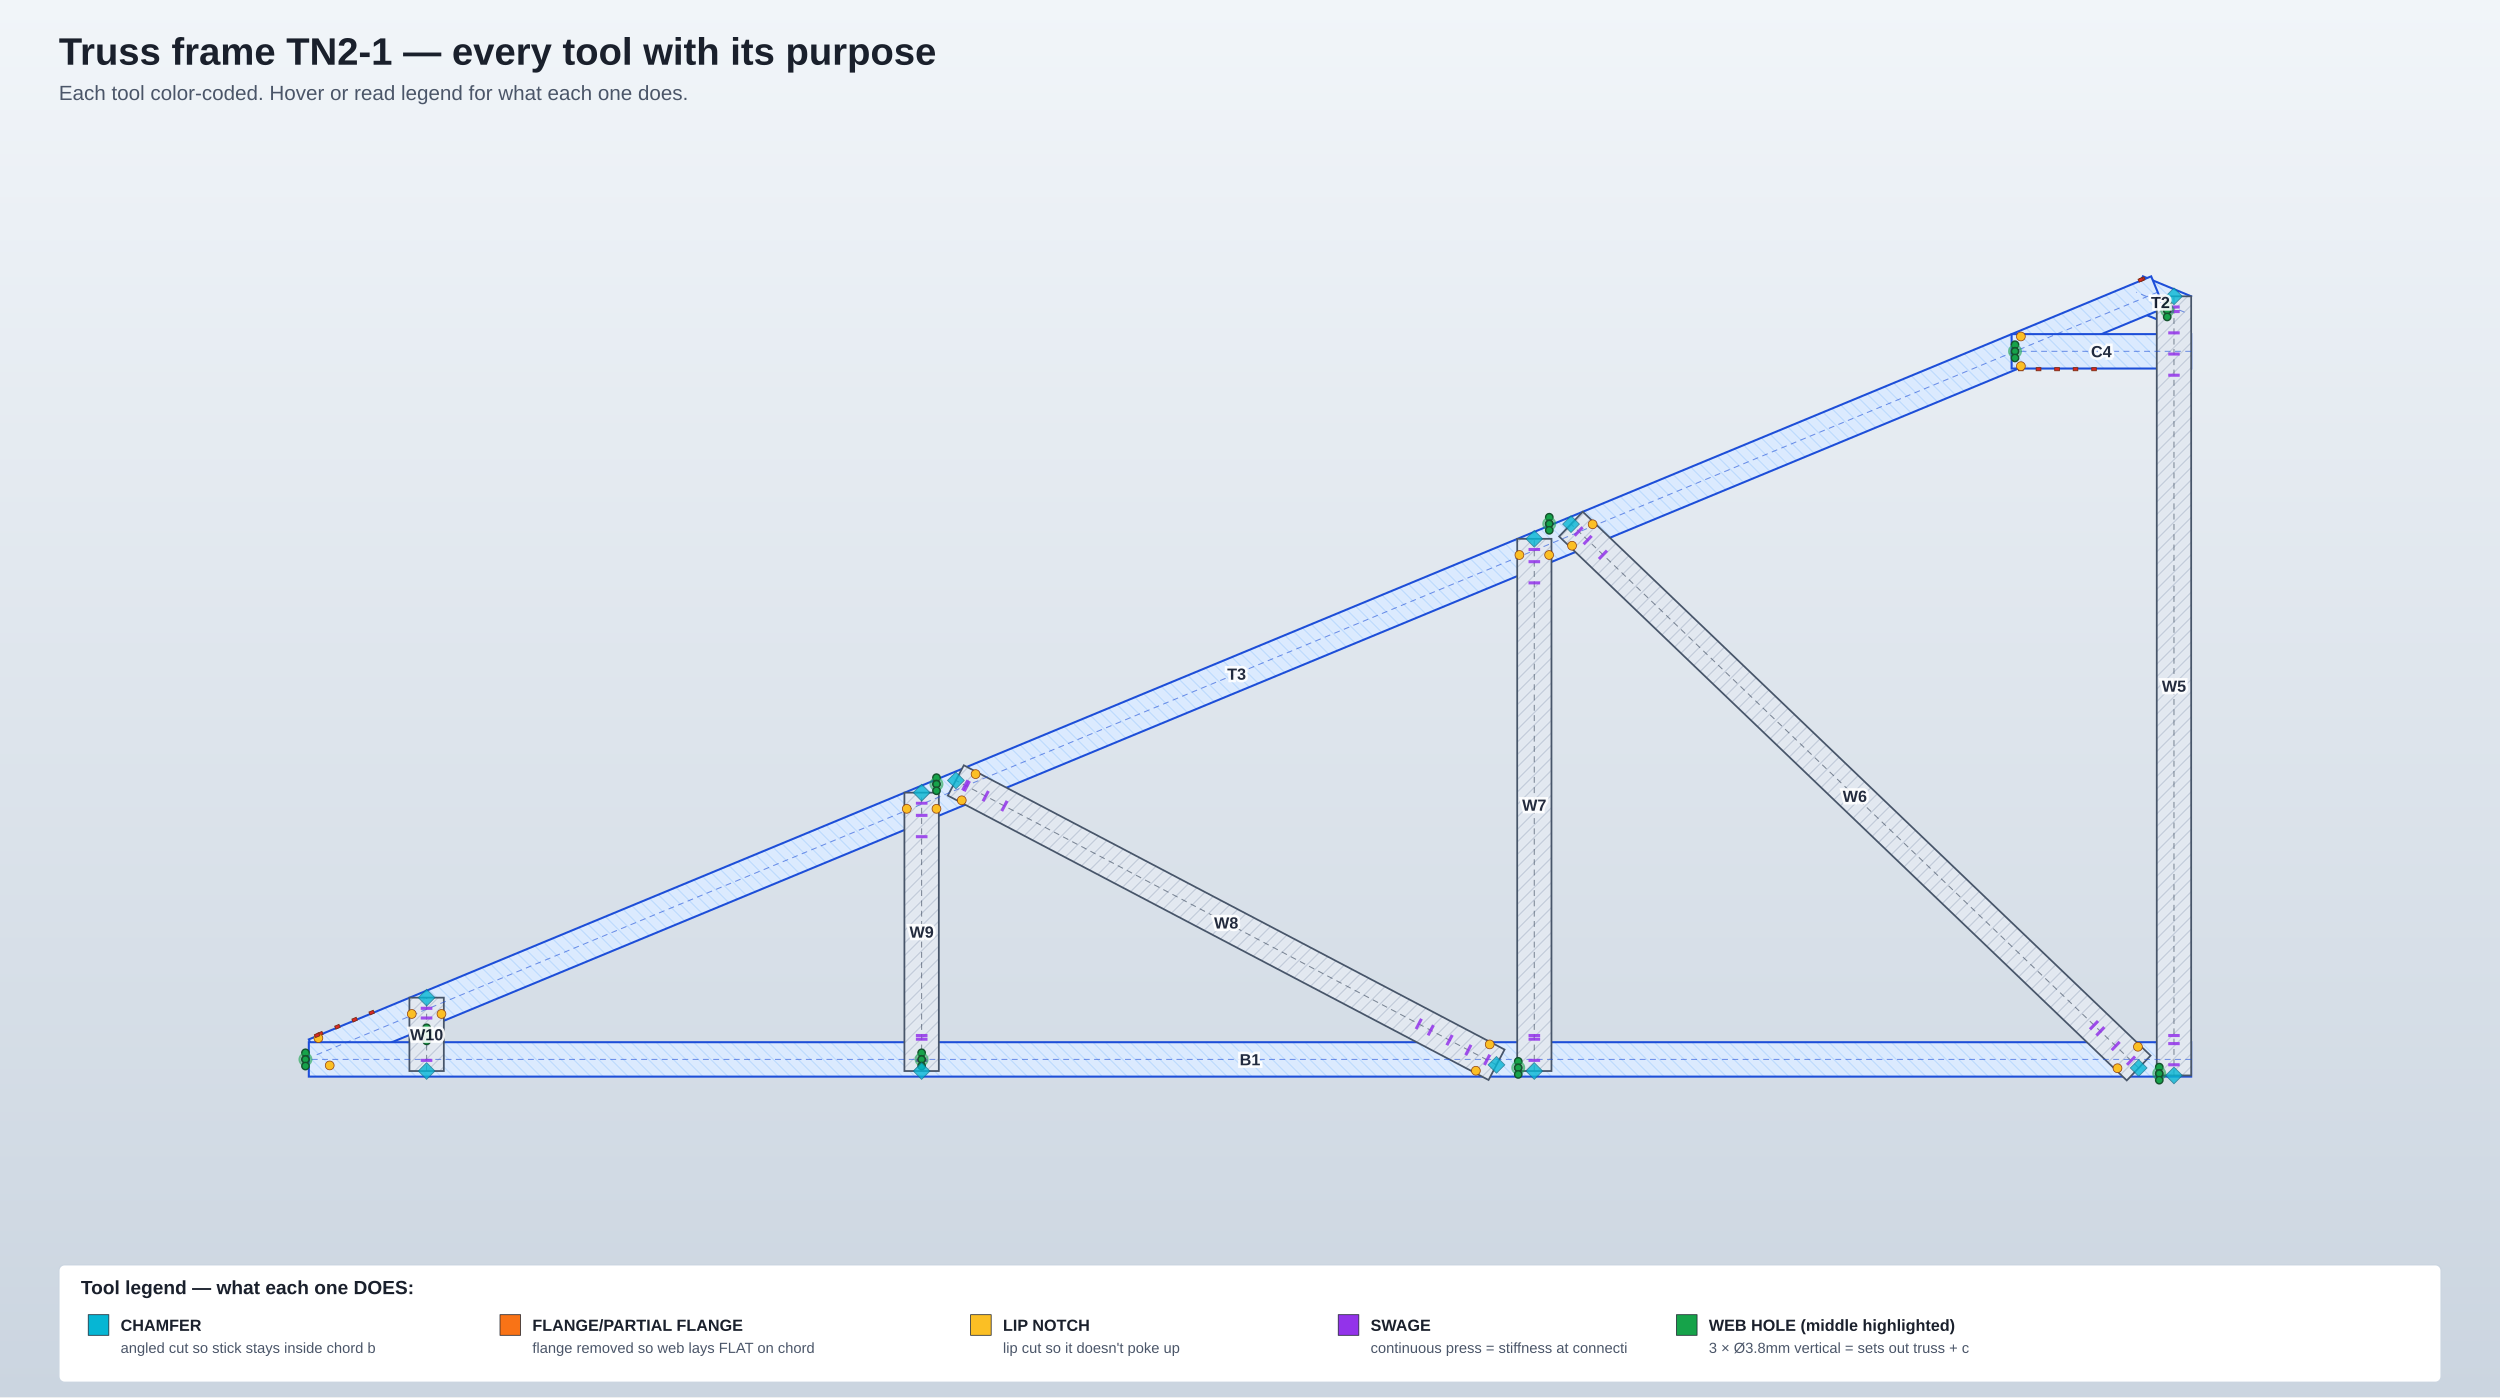
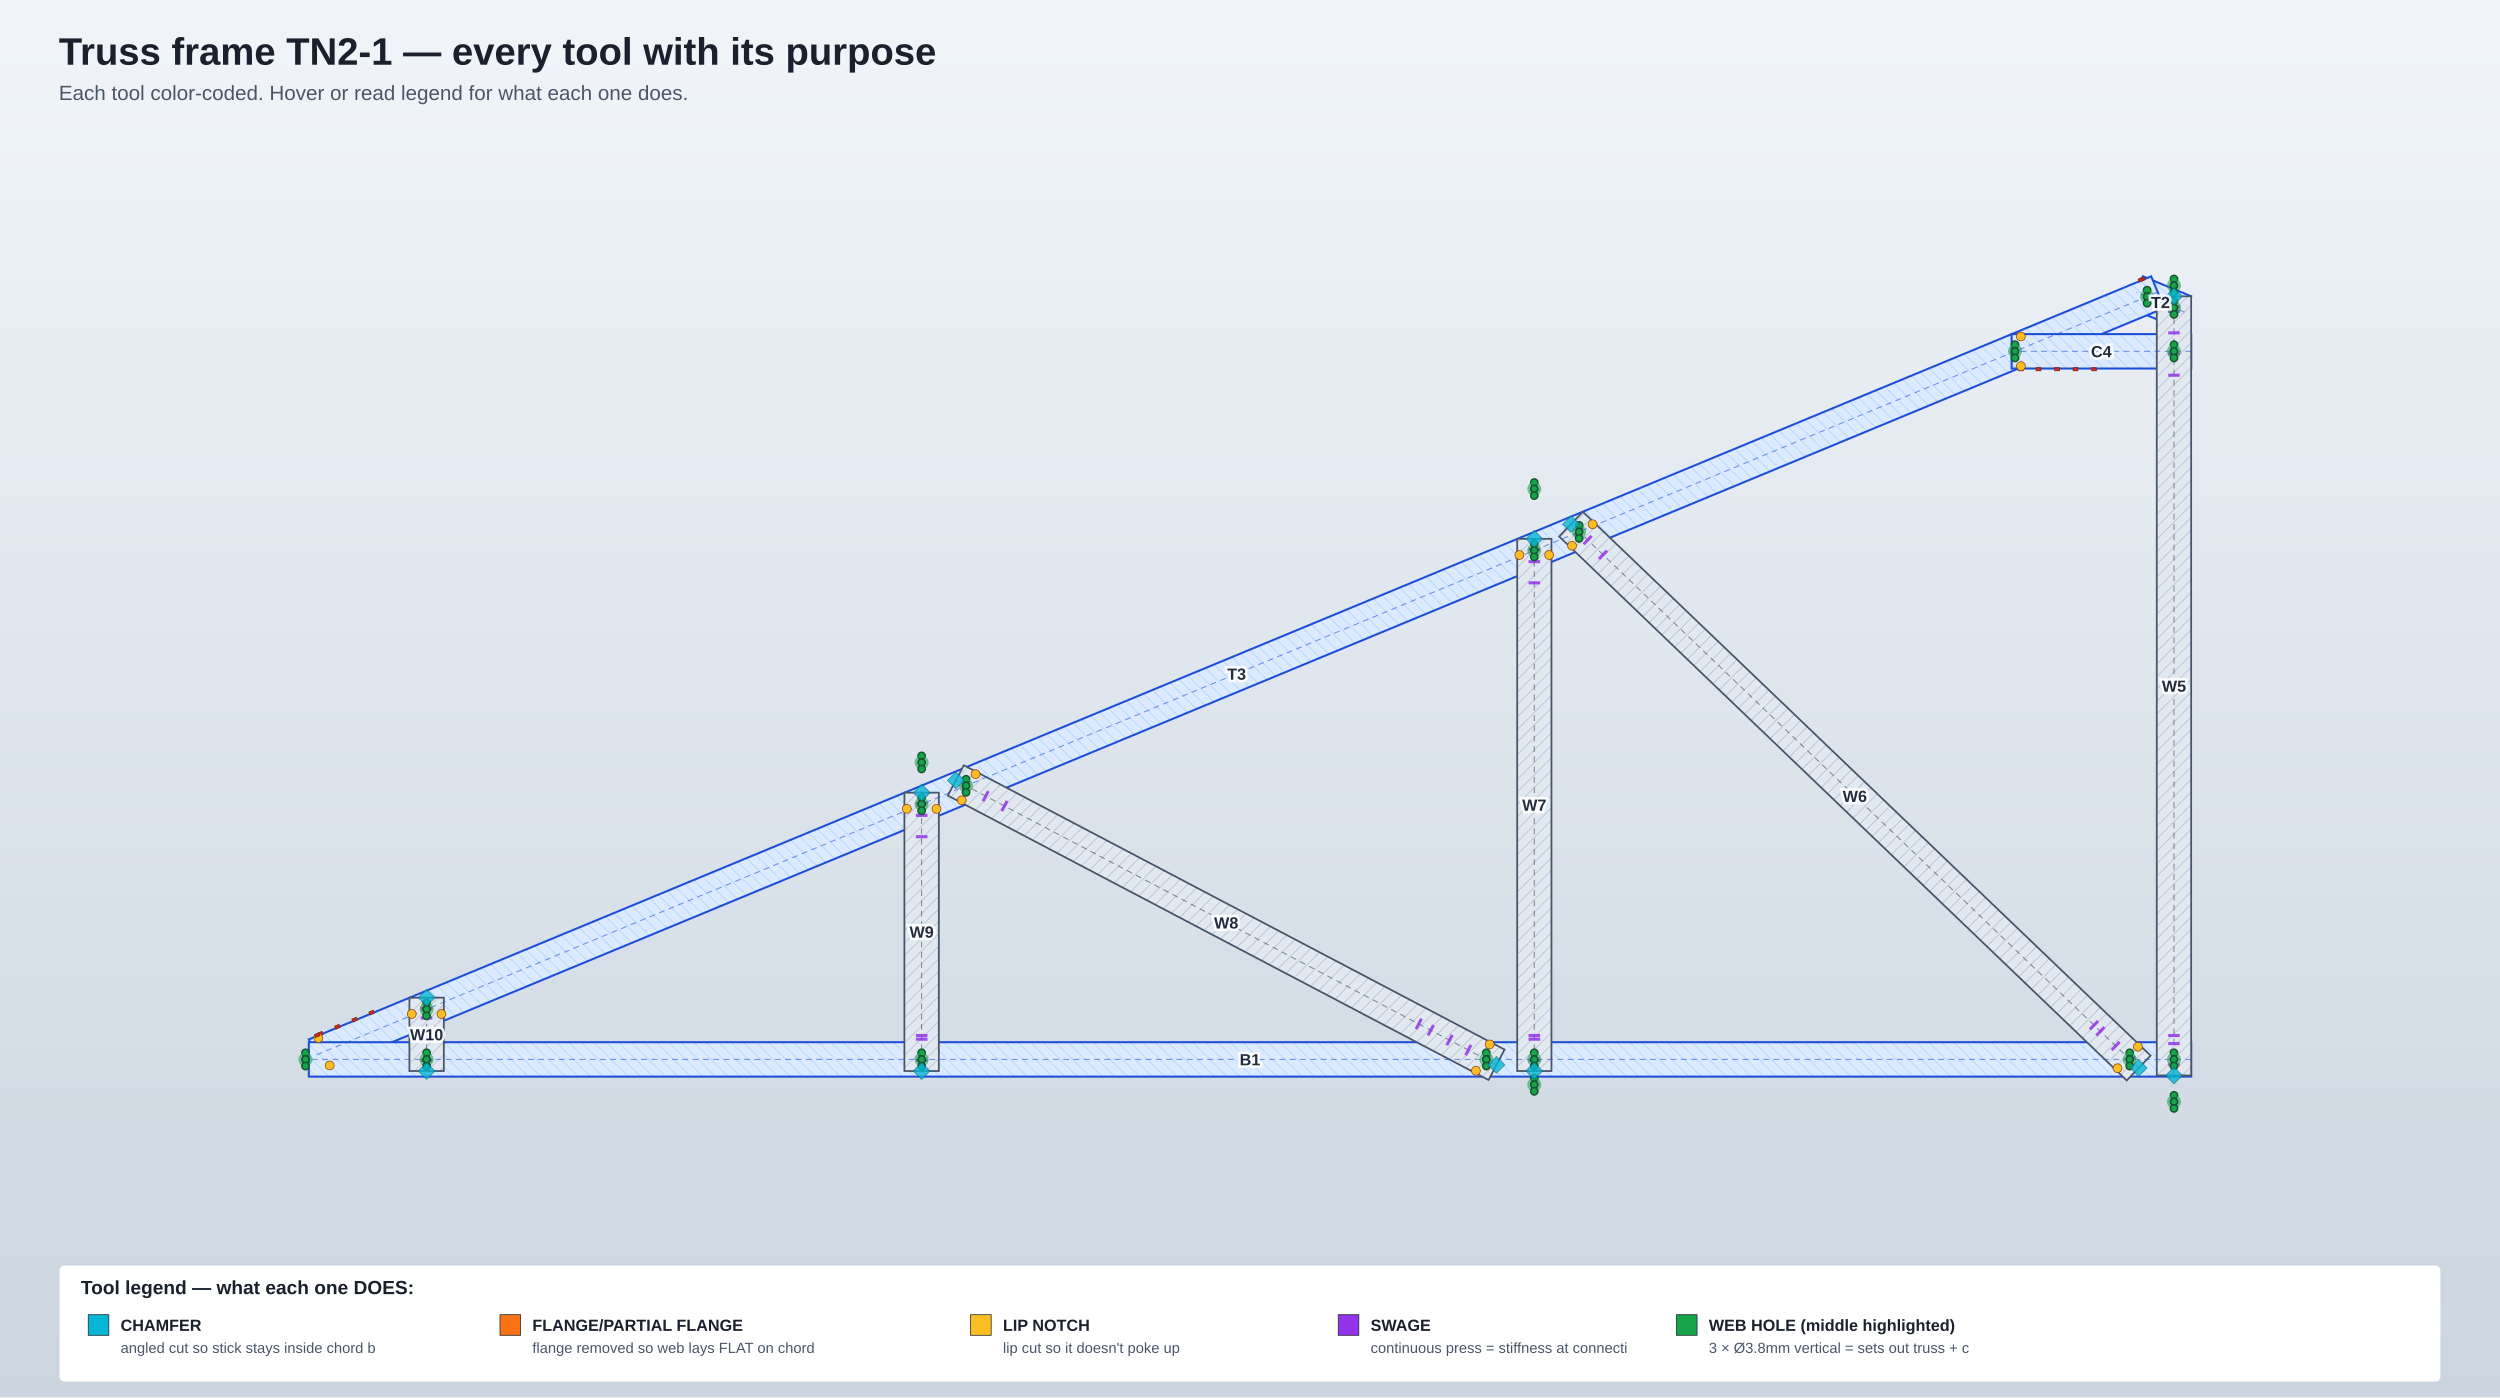
<svg xmlns="http://www.w3.org/2000/svg" width="1700" height="950" viewBox="0 0 1700 950" font-family="Segoe UI, Arial, sans-serif">
  <defs>
    <linearGradient id="bg" x1="0" y1="0" x2="0" y2="1">
      <stop offset="0" stop-color="#f1f5f9" />
      <stop offset="1" stop-color="#cbd5e0" />
    </linearGradient>
    <pattern id="cf" patternUnits="userSpaceOnUse" width="6" height="6" patternTransform="rotate(-45)">
      <rect width="6" height="6" fill="#dbeafe" />
      <line x1="0" y1="0" x2="0" y2="6" stroke="#93c5fd" stroke-width="0.6" />
    </pattern>
    <pattern id="wf" patternUnits="userSpaceOnUse" width="6" height="6" patternTransform="rotate(45)">
      <rect width="6" height="6" fill="#e2e8f0" />
      <line x1="0" y1="0" x2="0" y2="6" stroke="#94a3b8" stroke-width="0.6" />
    </pattern>
  </defs>
  <rect width="1700" height="950" fill="url(#bg)" />
  <text x="40" y="44" font-size="26" font-weight="700" fill="#1a202c">Truss frame TN2-1 — every tool with its purpose</text>
  <text x="40" y="68" font-size="14" fill="#4a5568">Each tool color-coded. Hover or read legend for what each one does.</text>
  <polygon points="1481.0,223.1 1490.0,201.5 1457.2,187.9 1448.2,209.5" fill="url(#cf)" stroke="#1d4ed8" stroke-width="1.4" />
  <polygon points="1471.7,209.5 1462.8,187.9 210.0,706.8 219.0,728.4" fill="url(#cf)" stroke="#1d4ed8" stroke-width="1.4" />
  <polygon points="1490.0,250.6 1490.0,227.2 1367.9,227.2 1367.9,250.6" fill="url(#cf)" stroke="#1d4ed8" stroke-width="1.4" />
  <polygon points="1490.0,732.1 1490.0,708.7 210.0,708.7 210.0,732.1" fill="url(#cf)" stroke="#1d4ed8" stroke-width="1.4" />
  <polygon points="1466.6,731.3 1490.0,731.3 1490.0,201.5 1466.6,201.5" fill="url(#wf)" stroke="#475569" stroke-width="1.2" />
  <polygon points="1446.2,734.7 1462.4,717.8 1076.3,348.0 1060.2,364.8" fill="url(#wf)" stroke="#475569" stroke-width="1.2" />
  <polygon points="1031.7,728.3 1055.0,728.3 1055.0,366.4 1031.7,366.4" fill="url(#wf)" stroke="#475569" stroke-width="1.2" />
  <polygon points="1012.2,734.4 1023.1,713.7 655.4,520.4 644.5,541.0" fill="url(#wf)" stroke="#475569" stroke-width="1.2" />
  <polygon points="615.0,728.3 638.4,728.3 638.4,539.0 615.0,539.0" fill="url(#wf)" stroke="#475569" stroke-width="1.2" />
  <polygon points="278.4,728.3 301.8,728.3 301.8,678.4 278.4,678.4" fill="url(#wf)" stroke="#475569" stroke-width="1.2" />
  <line x1="1485.5" y1="212.3" x2="1452.7" y2="198.7" stroke="#1d4ed8" stroke-width="0.7" stroke-dasharray="4 3" opacity="0.6" />
  <line x1="1478.3" y1="731.3" x2="1478.3" y2="201.5" stroke="#334155" stroke-width="0.7" stroke-dasharray="4 3" opacity="0.6" />
  <line x1="1467.2" y1="198.7" x2="214.5" y2="717.6" stroke="#1d4ed8" stroke-width="0.7" stroke-dasharray="4 3" opacity="0.6" />
  <line x1="1490.0" y1="238.9" x2="1367.9" y2="238.9" stroke="#1d4ed8" stroke-width="0.7" stroke-dasharray="4 3" opacity="0.6" />
  <line x1="1454.3" y1="726.2" x2="1068.3" y2="356.4" stroke="#334155" stroke-width="0.7" stroke-dasharray="4 3" opacity="0.6" />
  <line x1="1490.0" y1="720.4" x2="210.0" y2="720.4" stroke="#1d4ed8" stroke-width="0.7" stroke-dasharray="4 3" opacity="0.6" />
  <line x1="1043.3" y1="728.3" x2="1043.3" y2="366.4" stroke="#334155" stroke-width="0.7" stroke-dasharray="4 3" opacity="0.6" />
  <line x1="1017.6" y1="724.1" x2="650.0" y2="530.7" stroke="#334155" stroke-width="0.7" stroke-dasharray="4 3" opacity="0.6" />
  <line x1="626.7" y1="728.3" x2="626.7" y2="539.0" stroke="#334155" stroke-width="0.7" stroke-dasharray="4 3" opacity="0.6" />
  <line x1="290.1" y1="728.3" x2="290.1" y2="678.4" stroke="#334155" stroke-width="0.7" stroke-dasharray="4 3" opacity="0.6" />
  <polygon points="1474.4,725.1 1474.4,723.0 1482.2,723.0 1482.2,725.1" fill="#9333ea" opacity="0.85" />
  <polygon points="1474.4,710.7 1474.4,708.6 1482.2,708.6 1482.2,710.7" fill="#9333ea" opacity="0.85" />
  <polygon points="1474.4,705.2 1474.4,703.1 1482.2,703.1 1482.2,705.2" fill="#9333ea" opacity="0.85" />
  <polygon points="1474.4,256.2 1474.4,254.1 1482.2,254.1 1482.2,256.2" fill="#9333ea" opacity="0.85" />
  <polygon points="1474.4,241.8 1474.4,239.7 1482.2,239.7 1482.2,241.8" fill="#9333ea" opacity="0.85" />
  <polygon points="1474.4,227.4 1474.4,225.3 1482.2,225.3 1482.2,227.4" fill="#9333ea" opacity="0.85" />
  <polygon points="1474.4,212.9 1474.4,210.8 1482.2,210.8 1482.2,212.9" fill="#9333ea" opacity="0.85" />
  <polygon points="1474.4,209.8 1474.4,207.7 1482.2,207.7 1482.2,209.8" fill="#9333ea" opacity="0.85" />
  <polygon points="1458.6,190.2 1455.7,191.4 1454.9,189.5 1457.8,188.3" fill="#dc2626" stroke="#7c2d12" stroke-width="0.6" />
  <polygon points="1457.6,190.6 1454.7,191.8 1453.9,189.9 1456.8,188.7" fill="#dc2626" stroke="#7c2d12" stroke-width="0.6" />
  <polygon points="254.6,688.9 251.7,690.1 250.9,688.2 253.8,687.0" fill="#dc2626" stroke="#7c2d12" stroke-width="0.6" />
  <polygon points="243.0,693.7 240.1,695.0 239.3,693.0 242.2,691.8" fill="#dc2626" stroke="#7c2d12" stroke-width="0.6" />
  <polygon points="231.3,698.6 228.4,699.8 227.6,697.8 230.5,696.6" fill="#dc2626" stroke="#7c2d12" stroke-width="0.6" />
  <polygon points="219.7,703.4 216.8,704.6 216.0,702.6 218.9,701.4" fill="#dc2626" stroke="#7c2d12" stroke-width="0.6" />
  <circle cx="216.5" cy="705.9" r="3" fill="#fbbf24" stroke="#92400e" stroke-width="0.5" />
  <circle cx="224.2" cy="724.5" r="3" fill="#fbbf24" stroke="#92400e" stroke-width="0.5" />
  <polygon points="217.5,704.3 214.6,705.5 213.8,703.6 216.7,702.3" fill="#dc2626" stroke="#7c2d12" stroke-width="0.6" />
  <polygon points="1425.5,252.1 1422.4,252.1 1422.4,250.0 1425.5,250.0" fill="#dc2626" stroke="#7c2d12" stroke-width="0.6" />
  <polygon points="1412.9,252.1 1409.8,252.1 1409.8,250.0 1412.9,250.0" fill="#dc2626" stroke="#7c2d12" stroke-width="0.6" />
  <polygon points="1400.4,252.1 1397.2,252.1 1397.2,250.0 1400.4,250.0" fill="#dc2626" stroke="#7c2d12" stroke-width="0.6" />
  <polygon points="1387.8,252.1 1384.6,252.1 1384.6,250.0 1387.8,250.0" fill="#dc2626" stroke="#7c2d12" stroke-width="0.6" />
  <polygon points="1375.7,252.1 1372.6,252.1 1372.6,250.0 1375.7,250.0" fill="#dc2626" stroke="#7c2d12" stroke-width="0.6" />
  <circle cx="1374.2" cy="228.8" r="3" fill="#fbbf24" stroke="#92400e" stroke-width="0.5" />
  <circle cx="1374.2" cy="249.0" r="3" fill="#fbbf24" stroke="#92400e" stroke-width="0.5" />
  <polygon points="1447.1,724.8 1445.6,723.4 1451.1,717.7 1452.6,719.1" fill="#9333ea" opacity="0.85" />
  <circle cx="1453.8" cy="711.8" r="3" fill="#fbbf24" stroke="#92400e" stroke-width="0.5" />
  <circle cx="1439.9" cy="726.4" r="3" fill="#fbbf24" stroke="#92400e" stroke-width="0.5" />
  <polygon points="1436.7,714.8 1435.2,713.4 1440.6,707.7 1442.1,709.2" fill="#9333ea" opacity="0.85" />
  <polygon points="1426.3,704.9 1424.8,703.4 1430.2,697.7 1431.7,699.2" fill="#9333ea" opacity="0.85" />
  <polygon points="1421.9,700.7 1420.4,699.2 1425.9,693.6 1427.4,695.0" fill="#9333ea" opacity="0.85" />
  <polygon points="1088.0,380.8 1086.5,379.4 1092.0,373.7 1093.5,375.1" fill="#9333ea" opacity="0.85" />
  <polygon points="1077.6,370.8 1076.1,369.4 1081.5,363.7 1083.1,365.1" fill="#9333ea" opacity="0.85" />
  <circle cx="1083.0" cy="356.5" r="3" fill="#fbbf24" stroke="#92400e" stroke-width="0.5" />
  <circle cx="1069.0" cy="371.1" r="3" fill="#fbbf24" stroke="#92400e" stroke-width="0.5" />
  <polygon points="1071.5,365.0 1070.0,363.5 1075.4,357.8 1076.9,359.3" fill="#9333ea" opacity="0.85" />
  <polygon points="1039.4,722.1 1039.4,720.0 1047.3,720.0 1047.3,722.1" fill="#9333ea" opacity="0.85" />
  <polygon points="1039.4,707.7 1039.4,705.6 1047.3,705.6 1047.3,707.7" fill="#9333ea" opacity="0.85" />
  <polygon points="1039.4,705.2 1039.4,703.1 1047.3,703.1 1047.3,705.2" fill="#9333ea" opacity="0.85" />
  <polygon points="1039.4,397.4 1039.4,395.3 1047.3,395.3 1047.3,397.4" fill="#9333ea" opacity="0.85" />
  <polygon points="1039.4,383.0 1039.4,380.9 1047.3,380.9 1047.3,383.0" fill="#9333ea" opacity="0.85" />
  <circle cx="1053.4" cy="377.4" r="3" fill="#fbbf24" stroke="#92400e" stroke-width="0.5" />
  <circle cx="1033.2" cy="377.4" r="3" fill="#fbbf24" stroke="#92400e" stroke-width="0.5" />
  <polygon points="1039.4,374.7 1039.4,372.6 1047.3,372.6 1047.3,374.7" fill="#9333ea" opacity="0.85" />
  <polygon points="1010.3,724.7 1008.5,723.7 1012.1,716.7 1014.0,717.7" fill="#9333ea" opacity="0.85" />
  <circle cx="1013.0" cy="710.2" r="3" fill="#fbbf24" stroke="#92400e" stroke-width="0.5" />
  <circle cx="1003.6" cy="728.1" r="3" fill="#fbbf24" stroke="#92400e" stroke-width="0.5" />
  <polygon points="997.6,718.0 995.7,717.0 999.4,710.0 1001.2,711.0" fill="#9333ea" opacity="0.85" />
  <polygon points="984.8,711.2 982.9,710.3 986.6,703.3 988.5,704.3" fill="#9333ea" opacity="0.85" />
  <polygon points="972.0,704.5 970.2,703.6 973.8,696.6 975.7,697.6" fill="#9333ea" opacity="0.85" />
  <polygon points="963.8,700.2 962.0,699.3 965.7,692.3 967.5,693.3" fill="#9333ea" opacity="0.85" />
  <polygon points="682.1,552.0 680.3,551.1 683.9,544.1 685.8,545.1" fill="#9333ea" opacity="0.85" />
  <polygon points="669.4,545.3 667.5,544.4 671.2,537.4 673.0,538.4" fill="#9333ea" opacity="0.85" />
  <circle cx="663.4" cy="526.4" r="3" fill="#fbbf24" stroke="#92400e" stroke-width="0.5" />
  <circle cx="654.0" cy="544.2" r="3" fill="#fbbf24" stroke="#92400e" stroke-width="0.5" />
  <polygon points="656.6,538.6 654.7,537.6 658.4,530.7 660.2,531.6" fill="#9333ea" opacity="0.85" />
  <polygon points="655.4,538.0 653.6,537.0 657.2,530.1 659.1,531.0" fill="#9333ea" opacity="0.85" />
  <polygon points="622.8,722.1 622.8,720.0 630.7,720.0 630.7,722.1" fill="#9333ea" opacity="0.85" />
  <polygon points="622.8,707.7 622.8,705.6 630.7,705.6 630.7,707.7" fill="#9333ea" opacity="0.85" />
  <polygon points="622.8,705.2 622.8,703.1 630.7,703.1 630.7,705.2" fill="#9333ea" opacity="0.85" />
  <polygon points="622.8,570.0 622.8,567.9 630.7,567.9 630.7,570.0" fill="#9333ea" opacity="0.85" />
  <polygon points="622.8,555.5 622.8,553.4 630.7,553.4 630.7,555.5" fill="#9333ea" opacity="0.85" />
  <circle cx="636.8" cy="550.0" r="3" fill="#fbbf24" stroke="#92400e" stroke-width="0.5" />
  <circle cx="616.6" cy="550.0" r="3" fill="#fbbf24" stroke="#92400e" stroke-width="0.5" />
  <polygon points="622.8,547.2 622.8,545.2 630.7,545.2 630.7,547.2" fill="#9333ea" opacity="0.85" />
  <polygon points="286.1,722.1 286.1,720.0 294.0,720.0 294.0,722.1" fill="#9333ea" opacity="0.85" />
  <polygon points="286.1,707.7 286.1,705.6 294.0,705.6 294.0,707.7" fill="#9333ea" opacity="0.85" />
  <polygon points="286.1,693.3 286.1,691.2 294.0,691.2 294.0,693.3" fill="#9333ea" opacity="0.85" />
  <circle cx="300.2" cy="689.5" r="3" fill="#fbbf24" stroke="#92400e" stroke-width="0.5" />
  <circle cx="280.0" cy="689.5" r="3" fill="#fbbf24" stroke="#92400e" stroke-width="0.5" />
  <polygon points="286.1,686.7 286.1,684.6 294.0,684.6 294.0,686.7" fill="#9333ea" opacity="0.85" />
-   <circle cx="1473.7" cy="206.6" r="2.5" fill="#16a34a" stroke="#14532d" stroke-width="1" />
-   <circle cx="1473.7" cy="211.0" r="4.0" fill="none" stroke="#16a34a" stroke-width="1.5" opacity="0.6" />
-   <circle cx="1473.7" cy="211.0" r="2.5" fill="#16a34a" stroke="#14532d" stroke-width="1.2" />
-   <circle cx="1473.7" cy="215.5" r="2.5" fill="#16a34a" stroke="#14532d" stroke-width="1" />
-   <circle cx="1468.3" cy="725.6" r="2.5" fill="#16a34a" stroke="#14532d" stroke-width="1" />
-   <circle cx="1468.3" cy="730.0" r="4.0" fill="none" stroke="#16a34a" stroke-width="1.5" opacity="0.6" />
-   <circle cx="1468.3" cy="730.0" r="2.5" fill="#16a34a" stroke="#14532d" stroke-width="1.2" />
-   <circle cx="1468.3" cy="734.5" r="2.5" fill="#16a34a" stroke="#14532d" stroke-width="1" />
+   <circle cx="1478.3" cy="204.8" r="2.5" fill="#16a34a" stroke="#14532d" stroke-width="1" />
+   <circle cx="1478.3" cy="209.3" r="4.0" fill="none" stroke="#16a34a" stroke-width="1.5" opacity="0.6" />
+   <circle cx="1478.3" cy="209.3" r="2.5" fill="#16a34a" stroke="#14532d" stroke-width="1.2" />
+   <circle cx="1478.3" cy="213.8" r="2.5" fill="#16a34a" stroke="#14532d" stroke-width="1" />
+   <circle cx="1460.0" cy="197.3" r="2.5" fill="#16a34a" stroke="#14532d" stroke-width="1" />
+   <circle cx="1460.0" cy="201.7" r="4.0" fill="none" stroke="#16a34a" stroke-width="1.5" opacity="0.6" />
+   <circle cx="1460.0" cy="201.7" r="2.5" fill="#16a34a" stroke="#14532d" stroke-width="1.2" />
+   <circle cx="1460.0" cy="206.2" r="2.5" fill="#16a34a" stroke="#14532d" stroke-width="1" />
+   <circle cx="1478.3" cy="189.7" r="2.5" fill="#16a34a" stroke="#14532d" stroke-width="1" />
+   <circle cx="1478.3" cy="194.1" r="4.0" fill="none" stroke="#16a34a" stroke-width="1.5" opacity="0.6" />
+   <circle cx="1478.3" cy="194.1" r="2.5" fill="#16a34a" stroke="#14532d" stroke-width="1.2" />
+   <circle cx="1478.3" cy="198.6" r="2.5" fill="#16a34a" stroke="#14532d" stroke-width="1" />
+   <circle cx="1478.3" cy="234.4" r="2.5" fill="#16a34a" stroke="#14532d" stroke-width="1" />
+   <circle cx="1478.3" cy="238.9" r="4.0" fill="none" stroke="#16a34a" stroke-width="1.5" opacity="0.6" />
+   <circle cx="1478.3" cy="238.9" r="2.5" fill="#16a34a" stroke="#14532d" stroke-width="1.2" />
+   <circle cx="1478.3" cy="243.4" r="2.5" fill="#16a34a" stroke="#14532d" stroke-width="1" />
+   <circle cx="1478.3" cy="744.8" r="2.5" fill="#16a34a" stroke="#14532d" stroke-width="1" />
+   <circle cx="1478.3" cy="749.2" r="4.0" fill="none" stroke="#16a34a" stroke-width="1.5" opacity="0.6" />
+   <circle cx="1478.3" cy="749.2" r="2.5" fill="#16a34a" stroke="#14532d" stroke-width="1.2" />
+   <circle cx="1478.3" cy="753.7" r="2.5" fill="#16a34a" stroke="#14532d" stroke-width="1" />
+   <circle cx="1478.3" cy="715.9" r="2.5" fill="#16a34a" stroke="#14532d" stroke-width="1" />
+   <circle cx="1478.3" cy="720.4" r="4.0" fill="none" stroke="#16a34a" stroke-width="1.5" opacity="0.6" />
+   <circle cx="1478.3" cy="720.4" r="2.5" fill="#16a34a" stroke="#14532d" stroke-width="1.2" />
+   <circle cx="1478.3" cy="724.9" r="2.5" fill="#16a34a" stroke="#14532d" stroke-width="1" />
  <circle cx="1370.2" cy="234.4" r="2.5" fill="#16a34a" stroke="#14532d" stroke-width="1" />
  <circle cx="1370.2" cy="238.9" r="4.0" fill="none" stroke="#16a34a" stroke-width="1.5" opacity="0.6" />
  <circle cx="1370.2" cy="238.9" r="2.5" fill="#16a34a" stroke="#14532d" stroke-width="1.2" />
  <circle cx="1370.2" cy="243.4" r="2.5" fill="#16a34a" stroke="#14532d" stroke-width="1" />
-   <circle cx="1053.5" cy="351.7" r="2.5" fill="#16a34a" stroke="#14532d" stroke-width="1" />
-   <circle cx="1053.5" cy="356.2" r="4.0" fill="none" stroke="#16a34a" stroke-width="1.5" opacity="0.6" />
-   <circle cx="1053.5" cy="356.2" r="2.5" fill="#16a34a" stroke="#14532d" stroke-width="1.2" />
-   <circle cx="1053.5" cy="360.6" r="2.5" fill="#16a34a" stroke="#14532d" stroke-width="1" />
+   <circle cx="1073.8" cy="357.2" r="2.5" fill="#16a34a" stroke="#14532d" stroke-width="1" />
+   <circle cx="1073.8" cy="361.7" r="4.0" fill="none" stroke="#16a34a" stroke-width="1.5" opacity="0.6" />
+   <circle cx="1073.8" cy="361.7" r="2.5" fill="#16a34a" stroke="#14532d" stroke-width="1.2" />
+   <circle cx="1073.8" cy="366.1" r="2.5" fill="#16a34a" stroke="#14532d" stroke-width="1" />
  <circle cx="207.7" cy="715.9" r="2.5" fill="#16a34a" stroke="#14532d" stroke-width="1" />
  <circle cx="207.7" cy="720.4" r="4.0" fill="none" stroke="#16a34a" stroke-width="1.5" opacity="0.6" />
  <circle cx="207.7" cy="720.4" r="2.5" fill="#16a34a" stroke="#14532d" stroke-width="1.2" />
  <circle cx="207.7" cy="724.9" r="2.5" fill="#16a34a" stroke="#14532d" stroke-width="1" />
-   <circle cx="636.8" cy="528.8" r="2.5" fill="#16a34a" stroke="#14532d" stroke-width="1" />
-   <circle cx="636.8" cy="533.2" r="4.0" fill="none" stroke="#16a34a" stroke-width="1.5" opacity="0.6" />
-   <circle cx="636.8" cy="533.2" r="2.5" fill="#16a34a" stroke="#14532d" stroke-width="1.2" />
-   <circle cx="636.8" cy="537.7" r="2.5" fill="#16a34a" stroke="#14532d" stroke-width="1" />
-   <circle cx="290.1" cy="698.9" r="2.5" fill="#16a34a" stroke="#14532d" stroke-width="1" />
-   <circle cx="290.1" cy="703.4" r="4.0" fill="none" stroke="#16a34a" stroke-width="1.5" opacity="0.6" />
-   <circle cx="290.1" cy="703.4" r="2.5" fill="#16a34a" stroke="#14532d" stroke-width="1.2" />
-   <circle cx="290.1" cy="707.8" r="2.5" fill="#16a34a" stroke="#14532d" stroke-width="1" />
-   <circle cx="1032.4" cy="721.7" r="2.5" fill="#16a34a" stroke="#14532d" stroke-width="1" />
-   <circle cx="1032.4" cy="726.1" r="4.0" fill="none" stroke="#16a34a" stroke-width="1.5" opacity="0.6" />
-   <circle cx="1032.4" cy="726.1" r="2.5" fill="#16a34a" stroke="#14532d" stroke-width="1.2" />
-   <circle cx="1032.4" cy="730.6" r="2.5" fill="#16a34a" stroke="#14532d" stroke-width="1" />
+   <circle cx="1043.3" cy="369.8" r="2.5" fill="#16a34a" stroke="#14532d" stroke-width="1" />
+   <circle cx="1043.3" cy="374.3" r="4.0" fill="none" stroke="#16a34a" stroke-width="1.5" opacity="0.6" />
+   <circle cx="1043.3" cy="374.3" r="2.5" fill="#16a34a" stroke="#14532d" stroke-width="1.2" />
+   <circle cx="1043.3" cy="378.7" r="2.5" fill="#16a34a" stroke="#14532d" stroke-width="1" />
+   <circle cx="656.9" cy="529.9" r="2.5" fill="#16a34a" stroke="#14532d" stroke-width="1" />
+   <circle cx="656.9" cy="534.3" r="4.0" fill="none" stroke="#16a34a" stroke-width="1.5" opacity="0.6" />
+   <circle cx="656.9" cy="534.3" r="2.5" fill="#16a34a" stroke="#14532d" stroke-width="1.2" />
+   <circle cx="656.9" cy="538.8" r="2.5" fill="#16a34a" stroke="#14532d" stroke-width="1" />
+   <circle cx="626.7" cy="542.4" r="2.5" fill="#16a34a" stroke="#14532d" stroke-width="1" />
+   <circle cx="626.7" cy="546.9" r="4.0" fill="none" stroke="#16a34a" stroke-width="1.5" opacity="0.6" />
+   <circle cx="626.7" cy="546.9" r="2.5" fill="#16a34a" stroke="#14532d" stroke-width="1.2" />
+   <circle cx="626.7" cy="551.3" r="2.5" fill="#16a34a" stroke="#14532d" stroke-width="1" />
+   <circle cx="290.1" cy="681.8" r="2.5" fill="#16a34a" stroke="#14532d" stroke-width="1" />
+   <circle cx="290.1" cy="686.3" r="4.0" fill="none" stroke="#16a34a" stroke-width="1.5" opacity="0.6" />
+   <circle cx="290.1" cy="686.3" r="2.5" fill="#16a34a" stroke="#14532d" stroke-width="1.2" />
+   <circle cx="290.1" cy="690.8" r="2.5" fill="#16a34a" stroke="#14532d" stroke-width="1" />
+   <circle cx="1448.2" cy="715.9" r="2.5" fill="#16a34a" stroke="#14532d" stroke-width="1" />
+   <circle cx="1448.2" cy="720.4" r="4.0" fill="none" stroke="#16a34a" stroke-width="1.5" opacity="0.6" />
+   <circle cx="1448.2" cy="720.4" r="2.5" fill="#16a34a" stroke="#14532d" stroke-width="1.2" />
+   <circle cx="1448.2" cy="724.9" r="2.5" fill="#16a34a" stroke="#14532d" stroke-width="1" />
+   <circle cx="1043.3" cy="328.1" r="2.5" fill="#16a34a" stroke="#14532d" stroke-width="1" />
+   <circle cx="1043.3" cy="332.5" r="4.0" fill="none" stroke="#16a34a" stroke-width="1.5" opacity="0.6" />
+   <circle cx="1043.3" cy="332.5" r="2.5" fill="#16a34a" stroke="#14532d" stroke-width="1.2" />
+   <circle cx="1043.3" cy="337.0" r="2.5" fill="#16a34a" stroke="#14532d" stroke-width="1" />
+   <circle cx="1043.3" cy="715.9" r="2.5" fill="#16a34a" stroke="#14532d" stroke-width="1" />
+   <circle cx="1043.3" cy="720.4" r="4.0" fill="none" stroke="#16a34a" stroke-width="1.5" opacity="0.6" />
+   <circle cx="1043.3" cy="720.4" r="2.5" fill="#16a34a" stroke="#14532d" stroke-width="1.2" />
+   <circle cx="1043.3" cy="724.9" r="2.5" fill="#16a34a" stroke="#14532d" stroke-width="1" />
+   <circle cx="1010.7" cy="715.9" r="2.5" fill="#16a34a" stroke="#14532d" stroke-width="1" />
+   <circle cx="1010.7" cy="720.4" r="4.0" fill="none" stroke="#16a34a" stroke-width="1.5" opacity="0.6" />
+   <circle cx="1010.7" cy="720.4" r="2.5" fill="#16a34a" stroke="#14532d" stroke-width="1.2" />
+   <circle cx="1010.7" cy="724.9" r="2.5" fill="#16a34a" stroke="#14532d" stroke-width="1" />
  <circle cx="626.7" cy="715.9" r="2.5" fill="#16a34a" stroke="#14532d" stroke-width="1" />
  <circle cx="626.7" cy="720.4" r="4.0" fill="none" stroke="#16a34a" stroke-width="1.5" opacity="0.6" />
  <circle cx="626.7" cy="720.4" r="2.5" fill="#16a34a" stroke="#14532d" stroke-width="1.2" />
  <circle cx="626.7" cy="724.9" r="2.5" fill="#16a34a" stroke="#14532d" stroke-width="1" />
+   <circle cx="290.1" cy="715.9" r="2.5" fill="#16a34a" stroke="#14532d" stroke-width="1" />
+   <circle cx="290.1" cy="720.4" r="4.0" fill="none" stroke="#16a34a" stroke-width="1.5" opacity="0.6" />
+   <circle cx="290.1" cy="720.4" r="2.5" fill="#16a34a" stroke="#14532d" stroke-width="1.2" />
+   <circle cx="290.1" cy="724.9" r="2.5" fill="#16a34a" stroke="#14532d" stroke-width="1" />
+   <circle cx="1043.3" cy="733.1" r="2.5" fill="#16a34a" stroke="#14532d" stroke-width="1" />
+   <circle cx="1043.3" cy="737.6" r="4.0" fill="none" stroke="#16a34a" stroke-width="1.5" opacity="0.6" />
+   <circle cx="1043.3" cy="737.6" r="2.5" fill="#16a34a" stroke="#14532d" stroke-width="1.2" />
+   <circle cx="1043.3" cy="742.1" r="2.5" fill="#16a34a" stroke="#14532d" stroke-width="1" />
+   <circle cx="626.7" cy="514.0" r="2.5" fill="#16a34a" stroke="#14532d" stroke-width="1" />
+   <circle cx="626.7" cy="518.5" r="4.0" fill="none" stroke="#16a34a" stroke-width="1.5" opacity="0.6" />
+   <circle cx="626.7" cy="518.5" r="2.5" fill="#16a34a" stroke="#14532d" stroke-width="1.2" />
+   <circle cx="626.7" cy="522.9" r="2.5" fill="#16a34a" stroke="#14532d" stroke-width="1" />
  <rect x="1474.3" y="727.3" width="8" height="8" fill="#06b6d4" stroke="#0e7490" stroke-width="0.6" opacity="0.8" transform="rotate(45 1478.3 731.3)" />
  <rect x="1474.3" y="197.5" width="8" height="8" fill="#06b6d4" stroke="#0e7490" stroke-width="0.6" opacity="0.8" transform="rotate(45 1478.3 201.5)" />
  <rect x="1450.3" y="722.2" width="8" height="8" fill="#06b6d4" stroke="#0e7490" stroke-width="0.6" opacity="0.8" transform="rotate(45 1454.3 726.2)" />
  <rect x="1064.3" y="352.4" width="8" height="8" fill="#06b6d4" stroke="#0e7490" stroke-width="0.6" opacity="0.8" transform="rotate(45 1068.3 356.4)" />
  <rect x="1039.3" y="724.3" width="8" height="8" fill="#06b6d4" stroke="#0e7490" stroke-width="0.6" opacity="0.8" transform="rotate(45 1043.3 728.3)" />
  <rect x="1039.3" y="362.4" width="8" height="8" fill="#06b6d4" stroke="#0e7490" stroke-width="0.6" opacity="0.8" transform="rotate(45 1043.3 366.4)" />
  <rect x="1013.6" y="720.1" width="8" height="8" fill="#06b6d4" stroke="#0e7490" stroke-width="0.6" opacity="0.8" transform="rotate(45 1017.6 724.1)" />
  <rect x="646.0" y="526.7" width="8" height="8" fill="#06b6d4" stroke="#0e7490" stroke-width="0.6" opacity="0.8" transform="rotate(45 650.0 530.7)" />
  <rect x="622.7" y="724.3" width="8" height="8" fill="#06b6d4" stroke="#0e7490" stroke-width="0.6" opacity="0.8" transform="rotate(45 626.7 728.3)" />
  <rect x="622.7" y="535.0" width="8" height="8" fill="#06b6d4" stroke="#0e7490" stroke-width="0.6" opacity="0.8" transform="rotate(45 626.7 539.0)" />
  <rect x="286.1" y="724.3" width="8" height="8" fill="#06b6d4" stroke="#0e7490" stroke-width="0.6" opacity="0.8" transform="rotate(45 290.1 728.3)" />
  <rect x="286.1" y="674.4" width="8" height="8" fill="#06b6d4" stroke="#0e7490" stroke-width="0.6" opacity="0.8" transform="rotate(45 290.1 678.4)" />
  <text x="1469.1" y="209.5" font-size="11" font-weight="700" text-anchor="middle" fill="#0f172a" stroke="white" stroke-width="3.5" paint-order="stroke" opacity="0.9">T2</text>
  <text x="1478.3" y="470.4" font-size="11" font-weight="700" text-anchor="middle" fill="#0f172a" stroke="white" stroke-width="3.5" paint-order="stroke" opacity="0.9">W5</text>
  <text x="840.9" y="462.2" font-size="11" font-weight="700" text-anchor="middle" fill="#0f172a" stroke="white" stroke-width="3.5" paint-order="stroke" opacity="0.9">T3</text>
  <text x="1428.9" y="242.9" font-size="11" font-weight="700" text-anchor="middle" fill="#0f172a" stroke="white" stroke-width="3.5" paint-order="stroke" opacity="0.9">C4</text>
  <text x="1261.3" y="545.3" font-size="11" font-weight="700" text-anchor="middle" fill="#0f172a" stroke="white" stroke-width="3.5" paint-order="stroke" opacity="0.9">W6</text>
  <text x="850.0" y="724.4" font-size="11" font-weight="700" text-anchor="middle" fill="#0f172a" stroke="white" stroke-width="3.5" paint-order="stroke" opacity="0.9">B1</text>
  <text x="1043.3" y="551.3" font-size="11" font-weight="700" text-anchor="middle" fill="#0f172a" stroke="white" stroke-width="3.5" paint-order="stroke" opacity="0.9">W7</text>
  <text x="833.8" y="631.4" font-size="11" font-weight="700" text-anchor="middle" fill="#0f172a" stroke="white" stroke-width="3.5" paint-order="stroke" opacity="0.9">W8</text>
  <text x="626.7" y="637.6" font-size="11" font-weight="700" text-anchor="middle" fill="#0f172a" stroke="white" stroke-width="3.5" paint-order="stroke" opacity="0.9">W9</text>
  <text x="290.1" y="707.4" font-size="11" font-weight="700" text-anchor="middle" fill="#0f172a" stroke="white" stroke-width="3.5" paint-order="stroke" opacity="0.9">W10</text>
  <rect x="40" y="860" width="1620" height="80" fill="white" stroke="#cbd5e0" rx="4" />
  <text x="55" y="880" font-size="13" font-weight="700" fill="#1a202c">Tool legend — what each one DOES:</text>
  <rect x="60" y="894" width="14" height="14" fill="#06b6d4" stroke="#1a202c" stroke-width="0.5" />
  <text x="82" y="905" font-size="11" font-weight="700" fill="#1a202c">CHAMFER</text>
  <text x="82" y="920" font-size="10" fill="#4a5568">angled cut so stick stays inside chord b</text>
  <rect x="340" y="894" width="14" height="14" fill="#f97316" stroke="#1a202c" stroke-width="0.5" />
  <text x="362" y="905" font-size="11" font-weight="700" fill="#1a202c">FLANGE/PARTIAL FLANGE</text>
  <text x="362" y="920" font-size="10" fill="#4a5568">flange removed so web lays FLAT on chord</text>
  <rect x="660" y="894" width="14" height="14" fill="#fbbf24" stroke="#1a202c" stroke-width="0.5" />
  <text x="682" y="905" font-size="11" font-weight="700" fill="#1a202c">LIP NOTCH</text>
  <text x="682" y="920" font-size="10" fill="#4a5568">lip cut so it doesn't poke up</text>
  <rect x="910" y="894" width="14" height="14" fill="#9333ea" stroke="#1a202c" stroke-width="0.5" />
  <text x="932" y="905" font-size="11" font-weight="700" fill="#1a202c">SWAGE</text>
  <text x="932" y="920" font-size="10" fill="#4a5568">continuous press = stiffness at connecti</text>
  <rect x="1140" y="894" width="14" height="14" fill="#16a34a" stroke="#1a202c" stroke-width="0.5" />
  <text x="1162" y="905" font-size="11" font-weight="700" fill="#1a202c">WEB HOLE (middle highlighted)</text>
  <text x="1162" y="920" font-size="10" fill="#4a5568">3 × Ø3.8mm vertical = sets out truss + c</text>
</svg>
